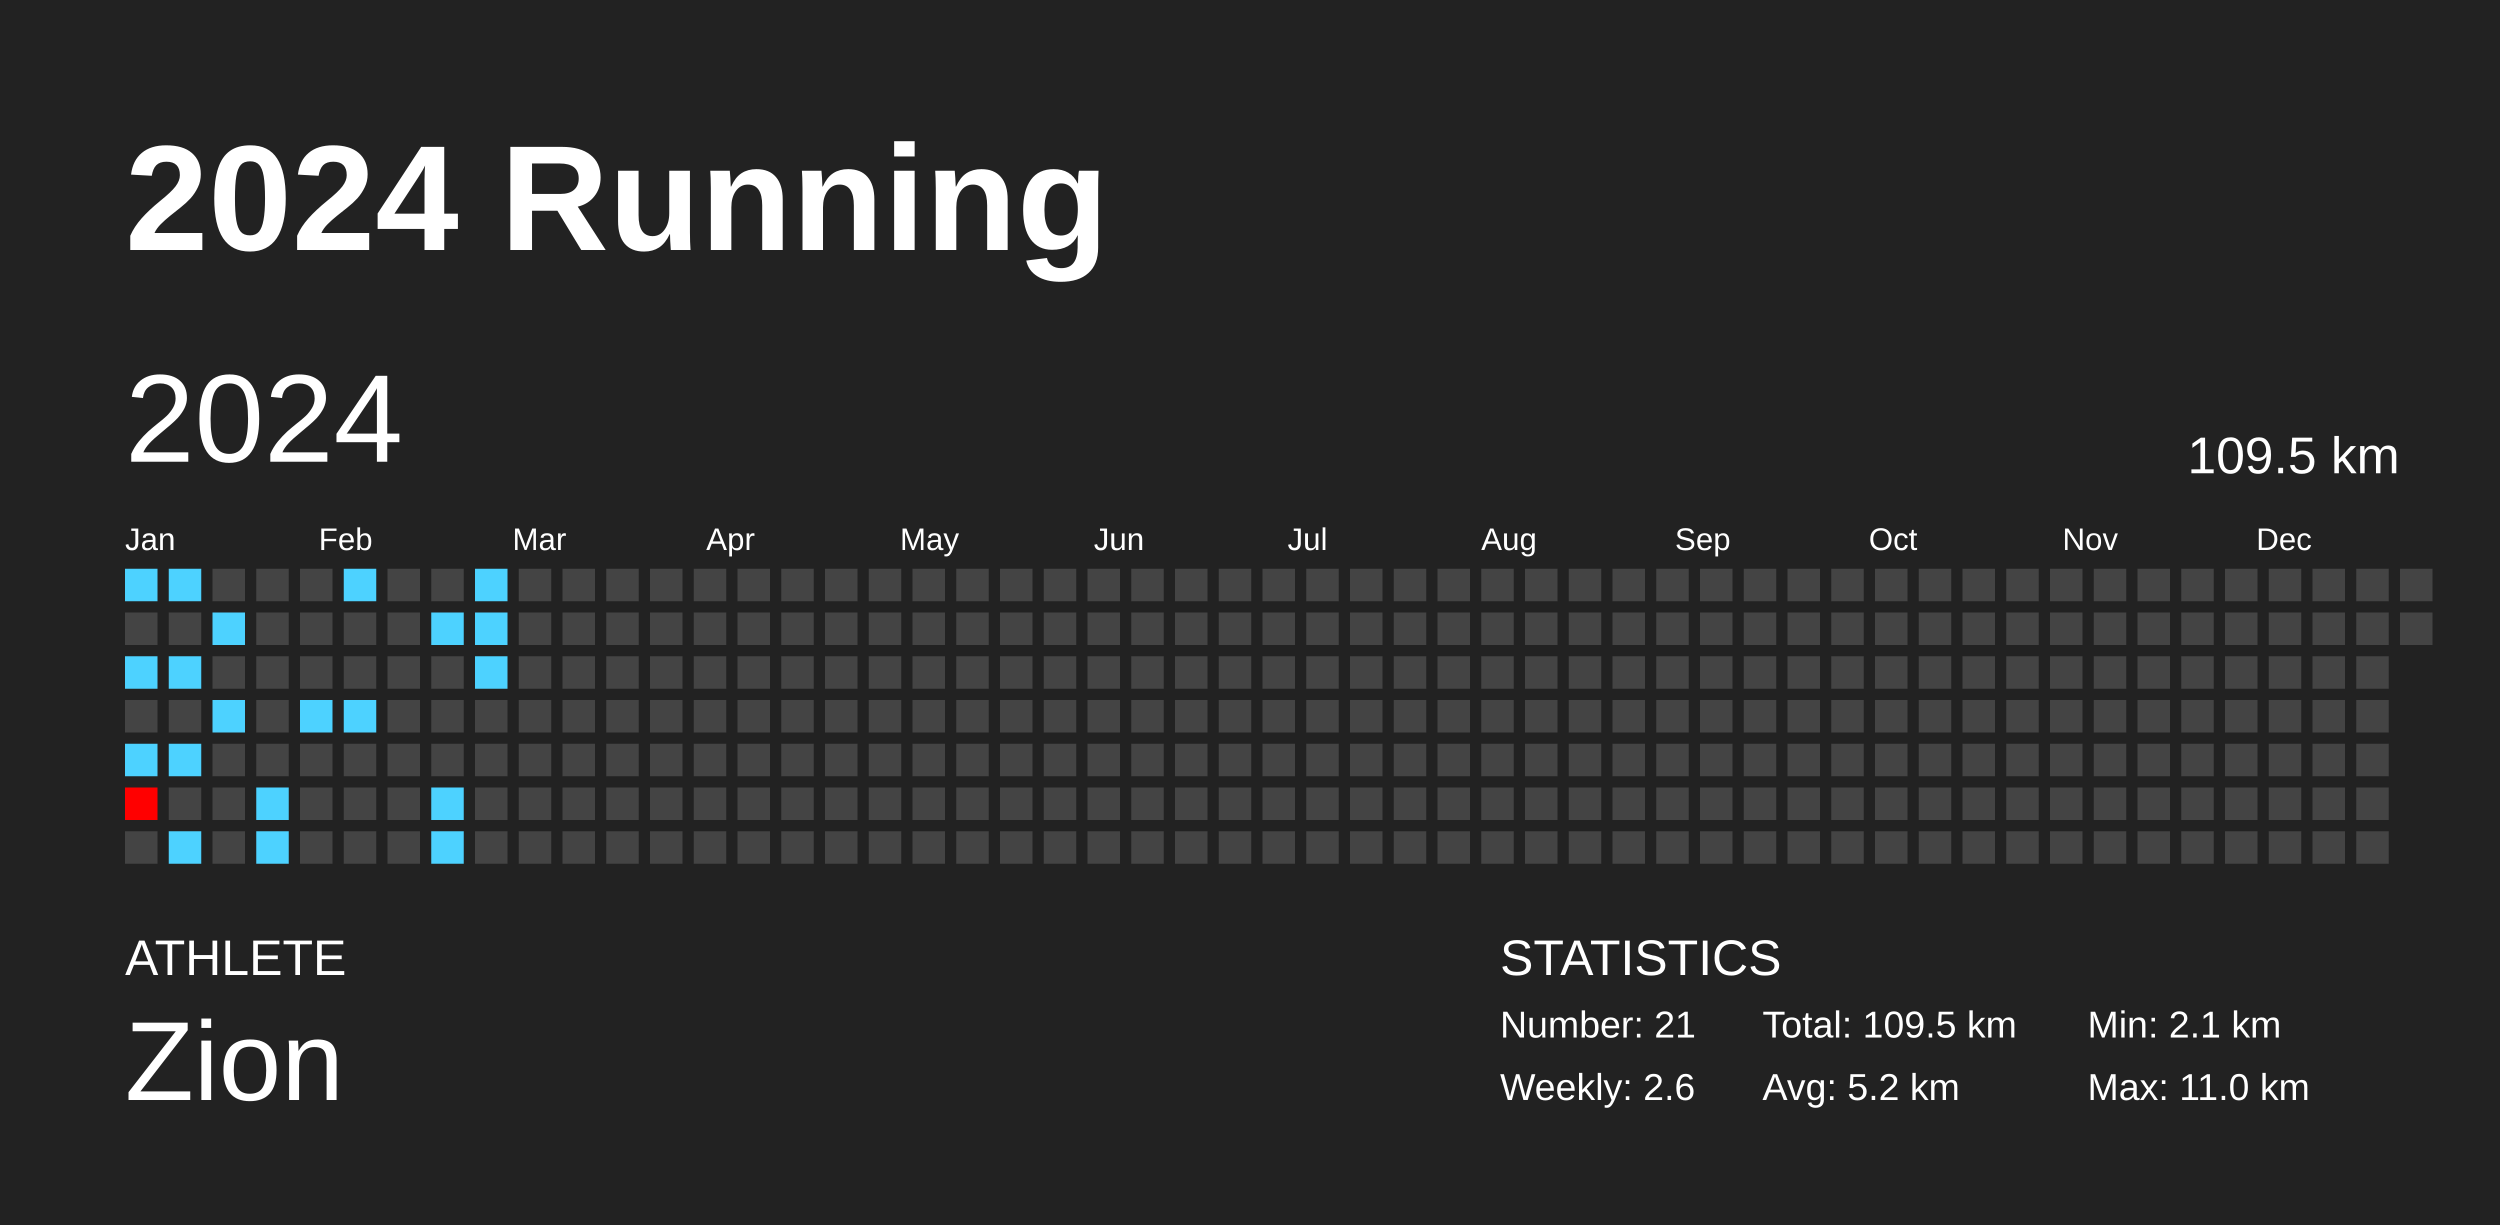
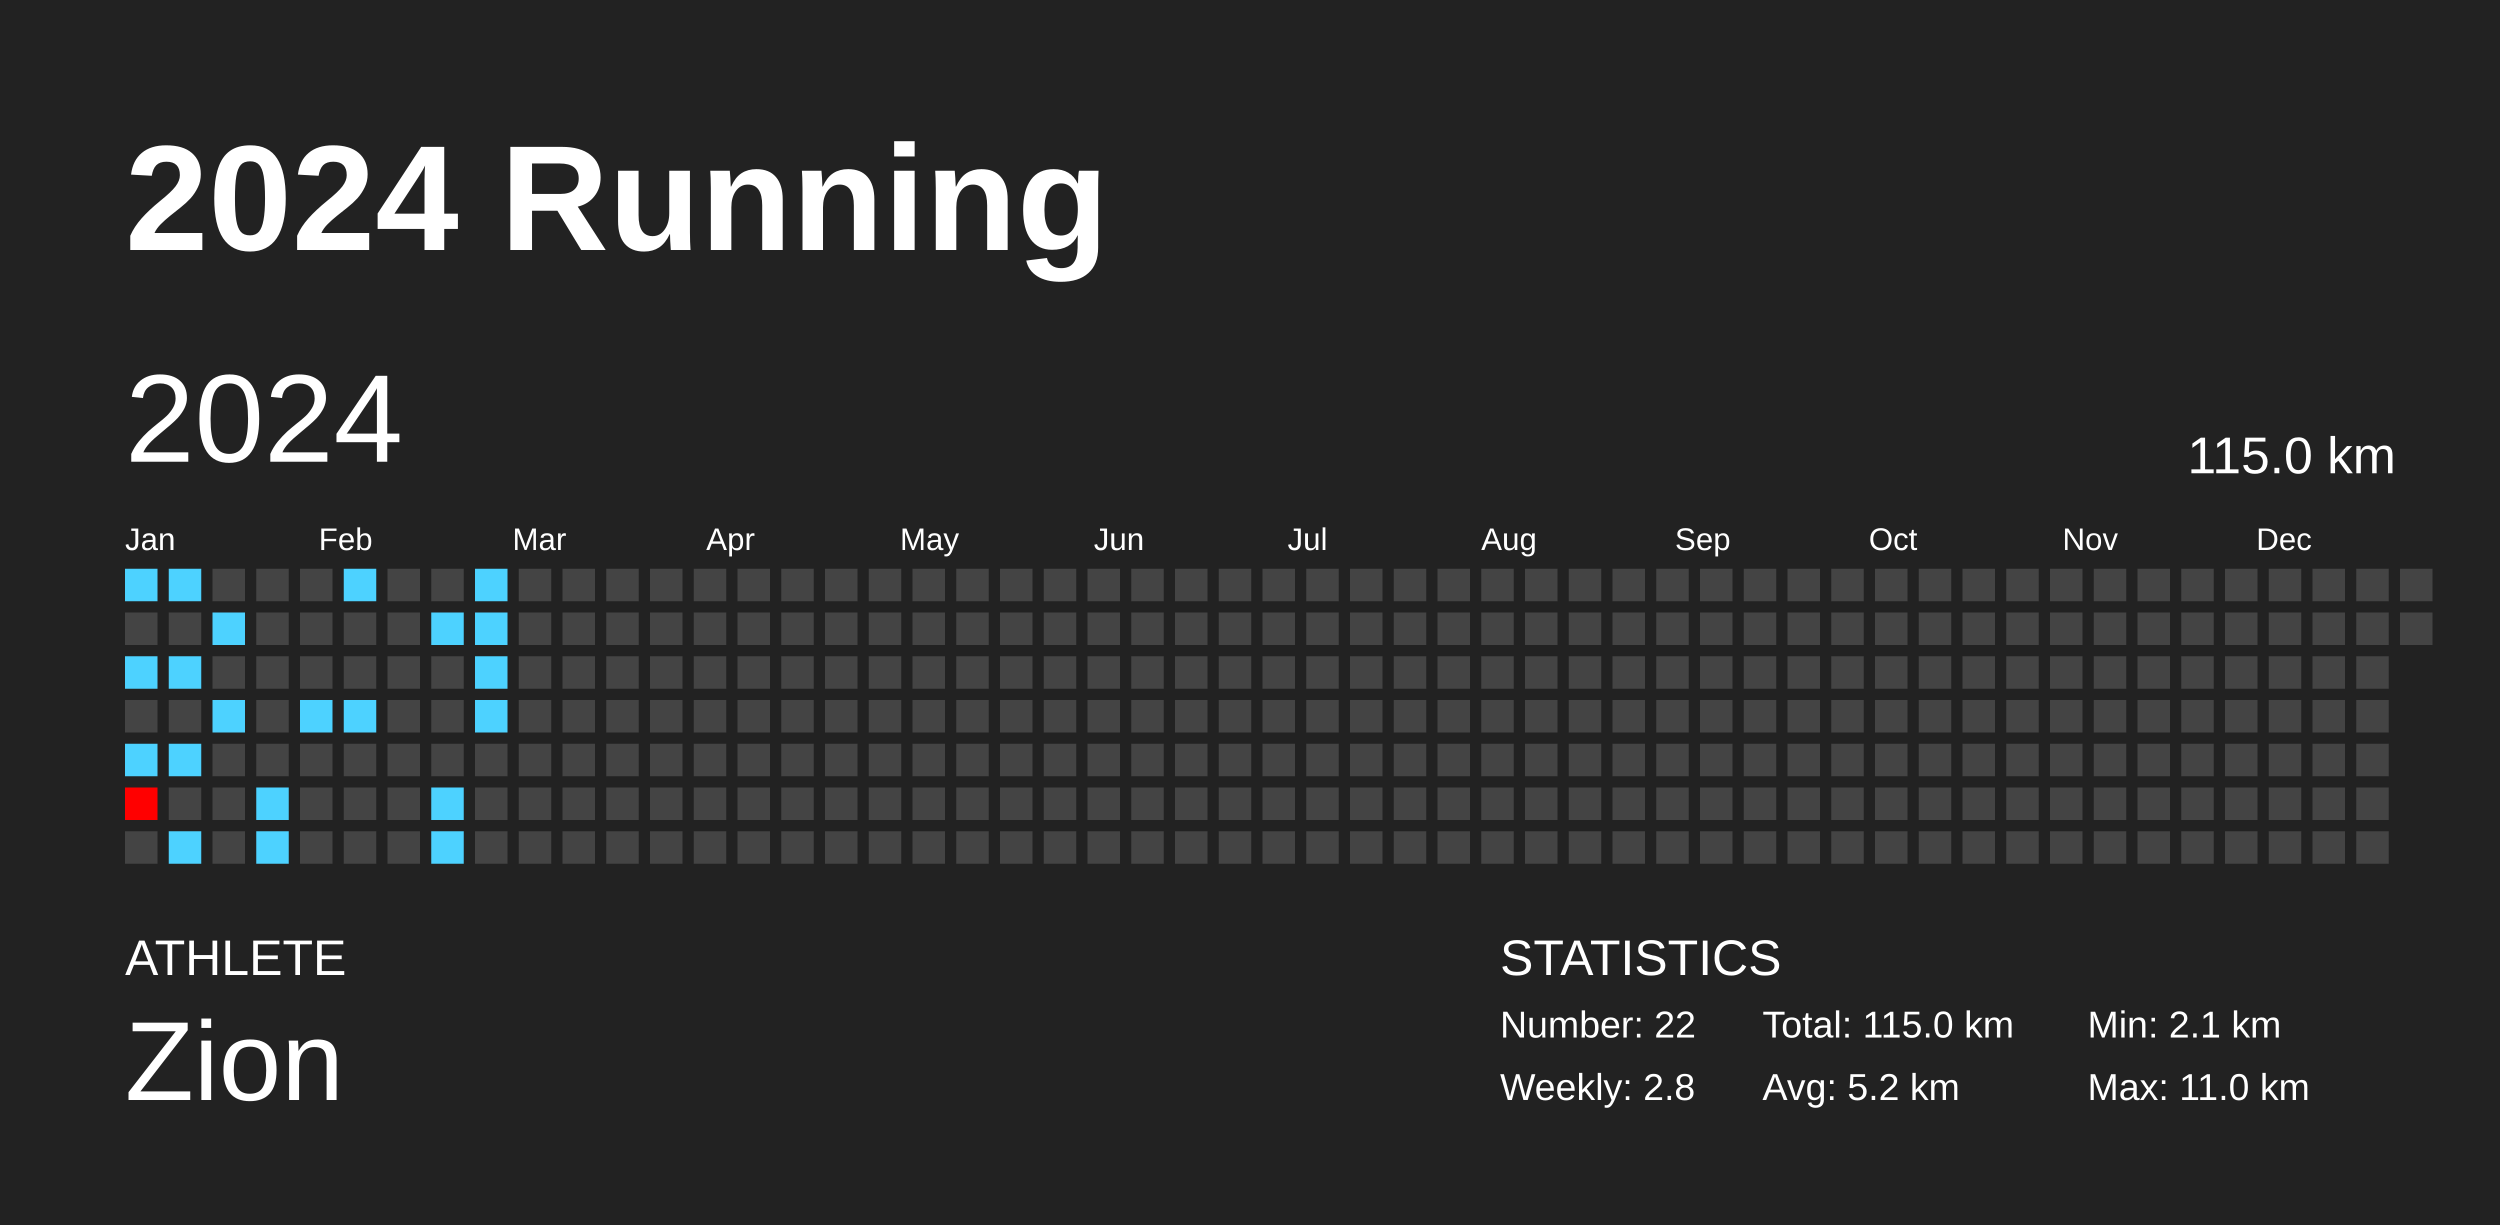
<svg xmlns="http://www.w3.org/2000/svg" baseProfile="full" height="98mm" version="1.1" viewBox="0,0,200,98" width="200mm">
  <defs />
  <rect fill="#222222" height="98" width="200" x="0" y="0" />
  <text fill="#FFFFFF" style="font-size:12px; font-family:Arial; font-weight:bold;" x="10" y="20">2024 Running</text>
  <text fill="#FFFFFF" style="font-size:4px; font-family:Arial" x="10" y="78">ATHLETE</text>
  <text fill="#FFFFFF" style="font-size:9px; font-family:Arial" x="10" y="88">Zion</text>
  <text fill="#FFFFFF" style="font-size:4px; font-family:Arial" x="120" y="78">STATISTICS</text>
-   <text fill="#FFFFFF" style="font-size:3px; font-family:Arial" x="120" y="83">Number: 21</text>
-   <text fill="#FFFFFF" style="font-size:3px; font-family:Arial" x="120" y="88">Weekly: 2.6</text>
-   <text fill="#FFFFFF" style="font-size:3px; font-family:Arial" x="141" y="83">Total: 109.5 km</text>
+   <text fill="#FFFFFF" style="font-size:3px; font-family:Arial" x="120" y="83">Number: 22</text>
+   <text fill="#FFFFFF" style="font-size:3px; font-family:Arial" x="120" y="88">Weekly: 2.8</text>
+   <text fill="#FFFFFF" style="font-size:3px; font-family:Arial" x="141" y="83">Total: 115.0 km</text>
  <text fill="#FFFFFF" style="font-size:3px; font-family:Arial" x="141" y="88">Avg: 5.2 km</text>
  <text fill="#FFFFFF" style="font-size:3px; font-family:Arial" x="167" y="83">Min: 2.1 km</text>
  <text fill="#FFFFFF" style="font-size:3px; font-family:Arial" x="167" y="88">Max: 11.0 km</text>
  <text dominant-baseline="hanging" fill="#FFFFFF" style="font-size:10.0px; font-family:Arial;" x="10" y="30">2024</text>
-   <text dominant-baseline="hanging" fill="#FFFFFF" style="font-size:4.125px; font-family:Arial;" x="175" y="35">109.5 km</text>
+   <text dominant-baseline="hanging" fill="#FFFFFF" style="font-size:4.125px; font-family:Arial;" x="175" y="35">115.0 km</text>
  <text fill="#FFFFFF" style="font-size:2.5px; font-family:Arial" x="10.0" y="44">Jan</text>
  <text fill="#FFFFFF" style="font-size:2.5px; font-family:Arial" x="25.5" y="44">Feb</text>
  <text fill="#FFFFFF" style="font-size:2.5px; font-family:Arial" x="41.0" y="44">Mar</text>
  <text fill="#FFFFFF" style="font-size:2.5px; font-family:Arial" x="56.5" y="44">Apr</text>
  <text fill="#FFFFFF" style="font-size:2.5px; font-family:Arial" x="72.0" y="44">May</text>
  <text fill="#FFFFFF" style="font-size:2.5px; font-family:Arial" x="87.5" y="44">Jun</text>
  <text fill="#FFFFFF" style="font-size:2.5px; font-family:Arial" x="103.0" y="44">Jul</text>
  <text fill="#FFFFFF" style="font-size:2.5px; font-family:Arial" x="118.5" y="44">Aug</text>
  <text fill="#FFFFFF" style="font-size:2.5px; font-family:Arial" x="134.0" y="44">Sep</text>
  <text fill="#FFFFFF" style="font-size:2.5px; font-family:Arial" x="149.5" y="44">Oct</text>
  <text fill="#FFFFFF" style="font-size:2.5px; font-family:Arial" x="165.0" y="44">Nov</text>
  <text fill="#FFFFFF" style="font-size:2.5px; font-family:Arial" x="180.5" y="44">Dec</text>
  <rect fill="#4dd2ff" height="2.6" width="2.6" x="10.0" y="45.5" />
  <rect fill="#444444" height="2.6" width="2.6" x="10.0" y="49.0" />
  <rect fill="#4dd2ff" height="2.6" width="2.6" x="10.0" y="52.5" />
  <rect fill="#444444" height="2.6" width="2.6" x="10.0" y="56.0" />
  <rect fill="#4dd2ff" height="2.6" width="2.6" x="10.0" y="59.5" />
  <rect fill="#ff0000" height="2.6" width="2.6" x="10.0" y="63.0" />
  <rect fill="#444444" height="2.6" width="2.6" x="10.0" y="66.5" />
  <rect fill="#4dd2ff" height="2.6" width="2.6" x="13.5" y="45.5" />
  <rect fill="#444444" height="2.6" width="2.6" x="13.5" y="49.0" />
  <rect fill="#4dd2ff" height="2.6" width="2.6" x="13.5" y="52.5" />
  <rect fill="#444444" height="2.6" width="2.6" x="13.5" y="56.0" />
  <rect fill="#4dd2ff" height="2.6" width="2.6" x="13.5" y="59.5" />
  <rect fill="#444444" height="2.6" width="2.6" x="13.5" y="63.0" />
  <rect fill="#4dd2ff" height="2.6" width="2.6" x="13.5" y="66.5" />
  <rect fill="#444444" height="2.6" width="2.6" x="17.0" y="45.5" />
  <rect fill="#4dd2ff" height="2.6" width="2.6" x="17.0" y="49.0" />
  <rect fill="#444444" height="2.6" width="2.6" x="17.0" y="52.5" />
  <rect fill="#4dd2ff" height="2.6" width="2.6" x="17.0" y="56.0" />
  <rect fill="#444444" height="2.6" width="2.6" x="17.0" y="59.5" />
  <rect fill="#444444" height="2.6" width="2.6" x="17.0" y="63.0" />
  <rect fill="#444444" height="2.6" width="2.6" x="17.0" y="66.5" />
  <rect fill="#444444" height="2.6" width="2.6" x="20.5" y="45.5" />
  <rect fill="#444444" height="2.6" width="2.6" x="20.5" y="49.0" />
  <rect fill="#444444" height="2.6" width="2.6" x="20.5" y="52.5" />
  <rect fill="#444444" height="2.6" width="2.6" x="20.5" y="56.0" />
  <rect fill="#444444" height="2.6" width="2.6" x="20.5" y="59.5" />
  <rect fill="#4dd2ff" height="2.6" width="2.6" x="20.5" y="63.0" />
  <rect fill="#4dd2ff" height="2.6" width="2.6" x="20.5" y="66.5" />
  <rect fill="#444444" height="2.6" width="2.6" x="24.0" y="45.5" />
  <rect fill="#444444" height="2.6" width="2.6" x="24.0" y="49.0" />
  <rect fill="#444444" height="2.6" width="2.6" x="24.0" y="52.5" />
  <rect fill="#4dd2ff" height="2.6" width="2.6" x="24.0" y="56.0" />
  <rect fill="#444444" height="2.6" width="2.6" x="24.0" y="59.5" />
  <rect fill="#444444" height="2.6" width="2.6" x="24.0" y="63.0" />
  <rect fill="#444444" height="2.6" width="2.6" x="24.0" y="66.5" />
  <rect fill="#4dd2ff" height="2.6" width="2.6" x="27.5" y="45.5" />
  <rect fill="#444444" height="2.6" width="2.6" x="27.5" y="49.0" />
  <rect fill="#444444" height="2.6" width="2.6" x="27.5" y="52.5" />
  <rect fill="#4dd2ff" height="2.6" width="2.6" x="27.5" y="56.0" />
  <rect fill="#444444" height="2.6" width="2.6" x="27.5" y="59.5" />
  <rect fill="#444444" height="2.6" width="2.6" x="27.5" y="63.0" />
  <rect fill="#444444" height="2.6" width="2.6" x="27.5" y="66.5" />
  <rect fill="#444444" height="2.6" width="2.6" x="31.0" y="45.5" />
  <rect fill="#444444" height="2.6" width="2.6" x="31.0" y="49.0" />
  <rect fill="#444444" height="2.6" width="2.6" x="31.0" y="52.5" />
  <rect fill="#444444" height="2.6" width="2.6" x="31.0" y="56.0" />
  <rect fill="#444444" height="2.6" width="2.6" x="31.0" y="59.5" />
  <rect fill="#444444" height="2.6" width="2.6" x="31.0" y="63.0" />
  <rect fill="#444444" height="2.6" width="2.6" x="31.0" y="66.5" />
  <rect fill="#444444" height="2.6" width="2.6" x="34.5" y="45.5" />
  <rect fill="#4dd2ff" height="2.6" width="2.6" x="34.5" y="49.0" />
  <rect fill="#444444" height="2.6" width="2.6" x="34.5" y="52.5" />
  <rect fill="#444444" height="2.6" width="2.6" x="34.5" y="56.0" />
  <rect fill="#444444" height="2.6" width="2.6" x="34.5" y="59.5" />
  <rect fill="#4dd2ff" height="2.6" width="2.6" x="34.5" y="63.0" />
  <rect fill="#4dd2ff" height="2.6" width="2.6" x="34.5" y="66.5" />
  <rect fill="#4dd2ff" height="2.6" width="2.6" x="38.0" y="45.5" />
  <rect fill="#4dd2ff" height="2.6" width="2.6" x="38.0" y="49.0" />
  <rect fill="#4dd2ff" height="2.6" width="2.6" x="38.0" y="52.5" />
-   <rect fill="#444444" height="2.6" width="2.6" x="38.0" y="56.0" />
+   <rect fill="#4dd2ff" height="2.6" width="2.6" x="38.0" y="56.0" />
  <rect fill="#444444" height="2.6" width="2.6" x="38.0" y="59.5" />
  <rect fill="#444444" height="2.6" width="2.6" x="38.0" y="63.0" />
  <rect fill="#444444" height="2.6" width="2.6" x="38.0" y="66.5" />
  <rect fill="#444444" height="2.6" width="2.6" x="41.5" y="45.5" />
  <rect fill="#444444" height="2.6" width="2.6" x="41.5" y="49.0" />
  <rect fill="#444444" height="2.6" width="2.6" x="41.5" y="52.5" />
  <rect fill="#444444" height="2.6" width="2.6" x="41.5" y="56.0" />
  <rect fill="#444444" height="2.6" width="2.6" x="41.5" y="59.5" />
  <rect fill="#444444" height="2.6" width="2.6" x="41.5" y="63.0" />
  <rect fill="#444444" height="2.6" width="2.6" x="41.5" y="66.5" />
  <rect fill="#444444" height="2.6" width="2.6" x="45.0" y="45.5" />
  <rect fill="#444444" height="2.6" width="2.6" x="45.0" y="49.0" />
  <rect fill="#444444" height="2.6" width="2.6" x="45.0" y="52.5" />
  <rect fill="#444444" height="2.6" width="2.6" x="45.0" y="56.0" />
  <rect fill="#444444" height="2.6" width="2.6" x="45.0" y="59.5" />
  <rect fill="#444444" height="2.6" width="2.6" x="45.0" y="63.0" />
  <rect fill="#444444" height="2.6" width="2.6" x="45.0" y="66.5" />
  <rect fill="#444444" height="2.6" width="2.6" x="48.5" y="45.5" />
  <rect fill="#444444" height="2.6" width="2.6" x="48.5" y="49.0" />
  <rect fill="#444444" height="2.6" width="2.6" x="48.5" y="52.5" />
  <rect fill="#444444" height="2.6" width="2.6" x="48.5" y="56.0" />
  <rect fill="#444444" height="2.6" width="2.6" x="48.5" y="59.5" />
  <rect fill="#444444" height="2.6" width="2.6" x="48.5" y="63.0" />
  <rect fill="#444444" height="2.6" width="2.6" x="48.5" y="66.5" />
  <rect fill="#444444" height="2.6" width="2.6" x="52.0" y="45.5" />
  <rect fill="#444444" height="2.6" width="2.6" x="52.0" y="49.0" />
  <rect fill="#444444" height="2.6" width="2.6" x="52.0" y="52.5" />
  <rect fill="#444444" height="2.6" width="2.6" x="52.0" y="56.0" />
  <rect fill="#444444" height="2.6" width="2.6" x="52.0" y="59.5" />
  <rect fill="#444444" height="2.6" width="2.6" x="52.0" y="63.0" />
  <rect fill="#444444" height="2.6" width="2.6" x="52.0" y="66.5" />
  <rect fill="#444444" height="2.6" width="2.6" x="55.5" y="45.5" />
  <rect fill="#444444" height="2.6" width="2.6" x="55.5" y="49.0" />
  <rect fill="#444444" height="2.6" width="2.6" x="55.5" y="52.5" />
  <rect fill="#444444" height="2.6" width="2.6" x="55.5" y="56.0" />
  <rect fill="#444444" height="2.6" width="2.6" x="55.5" y="59.5" />
  <rect fill="#444444" height="2.6" width="2.6" x="55.5" y="63.0" />
  <rect fill="#444444" height="2.6" width="2.6" x="55.5" y="66.5" />
  <rect fill="#444444" height="2.6" width="2.6" x="59.0" y="45.5" />
  <rect fill="#444444" height="2.6" width="2.6" x="59.0" y="49.0" />
  <rect fill="#444444" height="2.6" width="2.6" x="59.0" y="52.5" />
  <rect fill="#444444" height="2.6" width="2.6" x="59.0" y="56.0" />
  <rect fill="#444444" height="2.6" width="2.6" x="59.0" y="59.5" />
  <rect fill="#444444" height="2.6" width="2.6" x="59.0" y="63.0" />
  <rect fill="#444444" height="2.6" width="2.6" x="59.0" y="66.5" />
  <rect fill="#444444" height="2.6" width="2.6" x="62.5" y="45.5" />
  <rect fill="#444444" height="2.6" width="2.6" x="62.5" y="49.0" />
  <rect fill="#444444" height="2.6" width="2.6" x="62.5" y="52.5" />
  <rect fill="#444444" height="2.6" width="2.6" x="62.5" y="56.0" />
  <rect fill="#444444" height="2.6" width="2.6" x="62.5" y="59.5" />
  <rect fill="#444444" height="2.6" width="2.6" x="62.5" y="63.0" />
  <rect fill="#444444" height="2.6" width="2.6" x="62.5" y="66.5" />
  <rect fill="#444444" height="2.6" width="2.6" x="66.0" y="45.5" />
  <rect fill="#444444" height="2.6" width="2.6" x="66.0" y="49.0" />
  <rect fill="#444444" height="2.6" width="2.6" x="66.0" y="52.5" />
  <rect fill="#444444" height="2.6" width="2.6" x="66.0" y="56.0" />
  <rect fill="#444444" height="2.6" width="2.6" x="66.0" y="59.5" />
  <rect fill="#444444" height="2.6" width="2.6" x="66.0" y="63.0" />
  <rect fill="#444444" height="2.6" width="2.6" x="66.0" y="66.5" />
  <rect fill="#444444" height="2.6" width="2.6" x="69.5" y="45.5" />
  <rect fill="#444444" height="2.6" width="2.6" x="69.5" y="49.0" />
  <rect fill="#444444" height="2.6" width="2.6" x="69.5" y="52.5" />
  <rect fill="#444444" height="2.6" width="2.6" x="69.5" y="56.0" />
  <rect fill="#444444" height="2.6" width="2.6" x="69.5" y="59.5" />
  <rect fill="#444444" height="2.6" width="2.6" x="69.5" y="63.0" />
  <rect fill="#444444" height="2.6" width="2.6" x="69.5" y="66.5" />
  <rect fill="#444444" height="2.6" width="2.6" x="73.0" y="45.5" />
  <rect fill="#444444" height="2.6" width="2.6" x="73.0" y="49.0" />
  <rect fill="#444444" height="2.6" width="2.6" x="73.0" y="52.5" />
  <rect fill="#444444" height="2.6" width="2.6" x="73.0" y="56.0" />
  <rect fill="#444444" height="2.6" width="2.6" x="73.0" y="59.5" />
  <rect fill="#444444" height="2.6" width="2.6" x="73.0" y="63.0" />
  <rect fill="#444444" height="2.6" width="2.6" x="73.0" y="66.5" />
  <rect fill="#444444" height="2.6" width="2.6" x="76.5" y="45.5" />
  <rect fill="#444444" height="2.6" width="2.6" x="76.5" y="49.0" />
  <rect fill="#444444" height="2.6" width="2.6" x="76.5" y="52.5" />
  <rect fill="#444444" height="2.6" width="2.6" x="76.5" y="56.0" />
  <rect fill="#444444" height="2.6" width="2.6" x="76.5" y="59.5" />
  <rect fill="#444444" height="2.6" width="2.6" x="76.5" y="63.0" />
  <rect fill="#444444" height="2.6" width="2.6" x="76.5" y="66.5" />
  <rect fill="#444444" height="2.6" width="2.6" x="80.0" y="45.5" />
  <rect fill="#444444" height="2.6" width="2.6" x="80.0" y="49.0" />
  <rect fill="#444444" height="2.6" width="2.6" x="80.0" y="52.5" />
  <rect fill="#444444" height="2.6" width="2.6" x="80.0" y="56.0" />
  <rect fill="#444444" height="2.6" width="2.6" x="80.0" y="59.5" />
  <rect fill="#444444" height="2.6" width="2.6" x="80.0" y="63.0" />
  <rect fill="#444444" height="2.6" width="2.6" x="80.0" y="66.5" />
  <rect fill="#444444" height="2.6" width="2.6" x="83.5" y="45.5" />
  <rect fill="#444444" height="2.6" width="2.6" x="83.5" y="49.0" />
  <rect fill="#444444" height="2.6" width="2.6" x="83.5" y="52.5" />
  <rect fill="#444444" height="2.6" width="2.6" x="83.5" y="56.0" />
  <rect fill="#444444" height="2.6" width="2.6" x="83.5" y="59.5" />
  <rect fill="#444444" height="2.6" width="2.6" x="83.5" y="63.0" />
  <rect fill="#444444" height="2.6" width="2.6" x="83.5" y="66.5" />
  <rect fill="#444444" height="2.6" width="2.6" x="87.0" y="45.5" />
  <rect fill="#444444" height="2.6" width="2.6" x="87.0" y="49.0" />
  <rect fill="#444444" height="2.6" width="2.6" x="87.0" y="52.5" />
  <rect fill="#444444" height="2.6" width="2.6" x="87.0" y="56.0" />
  <rect fill="#444444" height="2.6" width="2.6" x="87.0" y="59.5" />
  <rect fill="#444444" height="2.6" width="2.6" x="87.0" y="63.0" />
  <rect fill="#444444" height="2.6" width="2.6" x="87.0" y="66.5" />
  <rect fill="#444444" height="2.6" width="2.6" x="90.5" y="45.5" />
  <rect fill="#444444" height="2.6" width="2.6" x="90.5" y="49.0" />
  <rect fill="#444444" height="2.6" width="2.6" x="90.5" y="52.5" />
  <rect fill="#444444" height="2.6" width="2.6" x="90.5" y="56.0" />
  <rect fill="#444444" height="2.6" width="2.6" x="90.5" y="59.5" />
  <rect fill="#444444" height="2.6" width="2.6" x="90.5" y="63.0" />
  <rect fill="#444444" height="2.6" width="2.6" x="90.5" y="66.5" />
  <rect fill="#444444" height="2.6" width="2.6" x="94.0" y="45.5" />
  <rect fill="#444444" height="2.6" width="2.6" x="94.0" y="49.0" />
  <rect fill="#444444" height="2.6" width="2.6" x="94.0" y="52.5" />
  <rect fill="#444444" height="2.6" width="2.6" x="94.0" y="56.0" />
  <rect fill="#444444" height="2.6" width="2.6" x="94.0" y="59.5" />
  <rect fill="#444444" height="2.6" width="2.6" x="94.0" y="63.0" />
  <rect fill="#444444" height="2.6" width="2.6" x="94.0" y="66.5" />
  <rect fill="#444444" height="2.6" width="2.6" x="97.5" y="45.5" />
  <rect fill="#444444" height="2.6" width="2.6" x="97.5" y="49.0" />
  <rect fill="#444444" height="2.6" width="2.6" x="97.5" y="52.5" />
  <rect fill="#444444" height="2.6" width="2.6" x="97.5" y="56.0" />
  <rect fill="#444444" height="2.6" width="2.6" x="97.5" y="59.5" />
  <rect fill="#444444" height="2.6" width="2.6" x="97.5" y="63.0" />
  <rect fill="#444444" height="2.6" width="2.6" x="97.5" y="66.5" />
  <rect fill="#444444" height="2.6" width="2.6" x="101.0" y="45.5" />
  <rect fill="#444444" height="2.6" width="2.6" x="101.0" y="49.0" />
  <rect fill="#444444" height="2.6" width="2.6" x="101.0" y="52.5" />
  <rect fill="#444444" height="2.6" width="2.6" x="101.0" y="56.0" />
  <rect fill="#444444" height="2.6" width="2.6" x="101.0" y="59.5" />
  <rect fill="#444444" height="2.6" width="2.6" x="101.0" y="63.0" />
  <rect fill="#444444" height="2.6" width="2.6" x="101.0" y="66.5" />
  <rect fill="#444444" height="2.6" width="2.6" x="104.5" y="45.5" />
  <rect fill="#444444" height="2.6" width="2.6" x="104.5" y="49.0" />
  <rect fill="#444444" height="2.6" width="2.6" x="104.5" y="52.5" />
  <rect fill="#444444" height="2.6" width="2.6" x="104.5" y="56.0" />
  <rect fill="#444444" height="2.6" width="2.6" x="104.5" y="59.5" />
  <rect fill="#444444" height="2.6" width="2.6" x="104.5" y="63.0" />
  <rect fill="#444444" height="2.6" width="2.6" x="104.5" y="66.5" />
  <rect fill="#444444" height="2.6" width="2.6" x="108.0" y="45.5" />
  <rect fill="#444444" height="2.6" width="2.6" x="108.0" y="49.0" />
  <rect fill="#444444" height="2.6" width="2.6" x="108.0" y="52.5" />
  <rect fill="#444444" height="2.6" width="2.6" x="108.0" y="56.0" />
  <rect fill="#444444" height="2.6" width="2.6" x="108.0" y="59.5" />
  <rect fill="#444444" height="2.6" width="2.6" x="108.0" y="63.0" />
  <rect fill="#444444" height="2.6" width="2.6" x="108.0" y="66.5" />
  <rect fill="#444444" height="2.6" width="2.6" x="111.5" y="45.5" />
  <rect fill="#444444" height="2.6" width="2.6" x="111.5" y="49.0" />
  <rect fill="#444444" height="2.6" width="2.6" x="111.5" y="52.5" />
  <rect fill="#444444" height="2.6" width="2.6" x="111.5" y="56.0" />
  <rect fill="#444444" height="2.6" width="2.6" x="111.5" y="59.5" />
  <rect fill="#444444" height="2.6" width="2.6" x="111.5" y="63.0" />
  <rect fill="#444444" height="2.6" width="2.6" x="111.5" y="66.5" />
  <rect fill="#444444" height="2.6" width="2.6" x="115.0" y="45.5" />
  <rect fill="#444444" height="2.6" width="2.6" x="115.0" y="49.0" />
  <rect fill="#444444" height="2.6" width="2.6" x="115.0" y="52.5" />
  <rect fill="#444444" height="2.6" width="2.6" x="115.0" y="56.0" />
  <rect fill="#444444" height="2.6" width="2.6" x="115.0" y="59.5" />
  <rect fill="#444444" height="2.6" width="2.6" x="115.0" y="63.0" />
  <rect fill="#444444" height="2.6" width="2.6" x="115.0" y="66.5" />
  <rect fill="#444444" height="2.6" width="2.6" x="118.5" y="45.5" />
  <rect fill="#444444" height="2.6" width="2.6" x="118.5" y="49.0" />
  <rect fill="#444444" height="2.6" width="2.6" x="118.5" y="52.5" />
  <rect fill="#444444" height="2.6" width="2.6" x="118.5" y="56.0" />
  <rect fill="#444444" height="2.6" width="2.6" x="118.5" y="59.5" />
  <rect fill="#444444" height="2.6" width="2.6" x="118.5" y="63.0" />
  <rect fill="#444444" height="2.6" width="2.6" x="118.5" y="66.5" />
  <rect fill="#444444" height="2.6" width="2.6" x="122.0" y="45.5" />
  <rect fill="#444444" height="2.6" width="2.6" x="122.0" y="49.0" />
  <rect fill="#444444" height="2.6" width="2.6" x="122.0" y="52.5" />
  <rect fill="#444444" height="2.6" width="2.6" x="122.0" y="56.0" />
  <rect fill="#444444" height="2.6" width="2.6" x="122.0" y="59.5" />
  <rect fill="#444444" height="2.6" width="2.6" x="122.0" y="63.0" />
  <rect fill="#444444" height="2.6" width="2.6" x="122.0" y="66.5" />
  <rect fill="#444444" height="2.6" width="2.6" x="125.5" y="45.5" />
  <rect fill="#444444" height="2.6" width="2.6" x="125.5" y="49.0" />
  <rect fill="#444444" height="2.6" width="2.6" x="125.5" y="52.5" />
  <rect fill="#444444" height="2.6" width="2.6" x="125.5" y="56.0" />
  <rect fill="#444444" height="2.6" width="2.6" x="125.5" y="59.5" />
  <rect fill="#444444" height="2.6" width="2.6" x="125.5" y="63.0" />
  <rect fill="#444444" height="2.6" width="2.6" x="125.5" y="66.5" />
  <rect fill="#444444" height="2.6" width="2.6" x="129.0" y="45.5" />
  <rect fill="#444444" height="2.6" width="2.6" x="129.0" y="49.0" />
  <rect fill="#444444" height="2.6" width="2.6" x="129.0" y="52.5" />
  <rect fill="#444444" height="2.6" width="2.6" x="129.0" y="56.0" />
  <rect fill="#444444" height="2.6" width="2.6" x="129.0" y="59.5" />
  <rect fill="#444444" height="2.6" width="2.6" x="129.0" y="63.0" />
  <rect fill="#444444" height="2.6" width="2.6" x="129.0" y="66.5" />
  <rect fill="#444444" height="2.6" width="2.6" x="132.5" y="45.5" />
  <rect fill="#444444" height="2.6" width="2.6" x="132.5" y="49.0" />
  <rect fill="#444444" height="2.6" width="2.6" x="132.5" y="52.5" />
  <rect fill="#444444" height="2.6" width="2.6" x="132.5" y="56.0" />
  <rect fill="#444444" height="2.6" width="2.6" x="132.5" y="59.5" />
  <rect fill="#444444" height="2.6" width="2.6" x="132.5" y="63.0" />
  <rect fill="#444444" height="2.6" width="2.6" x="132.5" y="66.5" />
  <rect fill="#444444" height="2.6" width="2.6" x="136.0" y="45.5" />
  <rect fill="#444444" height="2.6" width="2.6" x="136.0" y="49.0" />
  <rect fill="#444444" height="2.6" width="2.6" x="136.0" y="52.5" />
  <rect fill="#444444" height="2.6" width="2.6" x="136.0" y="56.0" />
  <rect fill="#444444" height="2.6" width="2.6" x="136.0" y="59.5" />
  <rect fill="#444444" height="2.6" width="2.6" x="136.0" y="63.0" />
  <rect fill="#444444" height="2.6" width="2.6" x="136.0" y="66.5" />
  <rect fill="#444444" height="2.6" width="2.6" x="139.5" y="45.5" />
  <rect fill="#444444" height="2.6" width="2.6" x="139.5" y="49.0" />
  <rect fill="#444444" height="2.6" width="2.6" x="139.5" y="52.5" />
  <rect fill="#444444" height="2.6" width="2.6" x="139.5" y="56.0" />
  <rect fill="#444444" height="2.6" width="2.6" x="139.5" y="59.5" />
  <rect fill="#444444" height="2.6" width="2.6" x="139.5" y="63.0" />
  <rect fill="#444444" height="2.6" width="2.6" x="139.5" y="66.5" />
  <rect fill="#444444" height="2.6" width="2.6" x="143.0" y="45.5" />
  <rect fill="#444444" height="2.6" width="2.6" x="143.0" y="49.0" />
  <rect fill="#444444" height="2.6" width="2.6" x="143.0" y="52.5" />
  <rect fill="#444444" height="2.6" width="2.6" x="143.0" y="56.0" />
  <rect fill="#444444" height="2.6" width="2.6" x="143.0" y="59.5" />
  <rect fill="#444444" height="2.6" width="2.6" x="143.0" y="63.0" />
  <rect fill="#444444" height="2.6" width="2.6" x="143.0" y="66.5" />
  <rect fill="#444444" height="2.6" width="2.6" x="146.5" y="45.5" />
  <rect fill="#444444" height="2.6" width="2.6" x="146.5" y="49.0" />
  <rect fill="#444444" height="2.6" width="2.6" x="146.5" y="52.5" />
  <rect fill="#444444" height="2.6" width="2.6" x="146.5" y="56.0" />
  <rect fill="#444444" height="2.6" width="2.6" x="146.5" y="59.5" />
  <rect fill="#444444" height="2.6" width="2.6" x="146.5" y="63.0" />
  <rect fill="#444444" height="2.6" width="2.6" x="146.5" y="66.5" />
  <rect fill="#444444" height="2.6" width="2.6" x="150.0" y="45.5" />
  <rect fill="#444444" height="2.6" width="2.6" x="150.0" y="49.0" />
  <rect fill="#444444" height="2.6" width="2.6" x="150.0" y="52.5" />
  <rect fill="#444444" height="2.6" width="2.6" x="150.0" y="56.0" />
  <rect fill="#444444" height="2.6" width="2.6" x="150.0" y="59.5" />
  <rect fill="#444444" height="2.6" width="2.6" x="150.0" y="63.0" />
  <rect fill="#444444" height="2.6" width="2.6" x="150.0" y="66.5" />
  <rect fill="#444444" height="2.6" width="2.6" x="153.5" y="45.5" />
  <rect fill="#444444" height="2.6" width="2.6" x="153.5" y="49.0" />
  <rect fill="#444444" height="2.6" width="2.6" x="153.5" y="52.5" />
  <rect fill="#444444" height="2.6" width="2.6" x="153.5" y="56.0" />
  <rect fill="#444444" height="2.6" width="2.6" x="153.5" y="59.5" />
  <rect fill="#444444" height="2.6" width="2.6" x="153.5" y="63.0" />
  <rect fill="#444444" height="2.6" width="2.6" x="153.5" y="66.5" />
  <rect fill="#444444" height="2.6" width="2.6" x="157.0" y="45.5" />
  <rect fill="#444444" height="2.6" width="2.6" x="157.0" y="49.0" />
  <rect fill="#444444" height="2.6" width="2.6" x="157.0" y="52.5" />
  <rect fill="#444444" height="2.6" width="2.6" x="157.0" y="56.0" />
  <rect fill="#444444" height="2.6" width="2.6" x="157.0" y="59.5" />
  <rect fill="#444444" height="2.6" width="2.6" x="157.0" y="63.0" />
  <rect fill="#444444" height="2.6" width="2.6" x="157.0" y="66.5" />
  <rect fill="#444444" height="2.6" width="2.6" x="160.5" y="45.5" />
  <rect fill="#444444" height="2.6" width="2.6" x="160.5" y="49.0" />
  <rect fill="#444444" height="2.6" width="2.6" x="160.5" y="52.5" />
  <rect fill="#444444" height="2.6" width="2.6" x="160.5" y="56.0" />
  <rect fill="#444444" height="2.6" width="2.6" x="160.5" y="59.5" />
  <rect fill="#444444" height="2.6" width="2.6" x="160.5" y="63.0" />
  <rect fill="#444444" height="2.6" width="2.6" x="160.5" y="66.5" />
  <rect fill="#444444" height="2.6" width="2.6" x="164.0" y="45.5" />
  <rect fill="#444444" height="2.6" width="2.6" x="164.0" y="49.0" />
  <rect fill="#444444" height="2.6" width="2.6" x="164.0" y="52.5" />
  <rect fill="#444444" height="2.6" width="2.6" x="164.0" y="56.0" />
  <rect fill="#444444" height="2.6" width="2.6" x="164.0" y="59.5" />
  <rect fill="#444444" height="2.6" width="2.6" x="164.0" y="63.0" />
  <rect fill="#444444" height="2.6" width="2.6" x="164.0" y="66.5" />
  <rect fill="#444444" height="2.6" width="2.6" x="167.5" y="45.5" />
  <rect fill="#444444" height="2.6" width="2.6" x="167.5" y="49.0" />
  <rect fill="#444444" height="2.6" width="2.6" x="167.5" y="52.5" />
  <rect fill="#444444" height="2.6" width="2.6" x="167.5" y="56.0" />
  <rect fill="#444444" height="2.6" width="2.6" x="167.5" y="59.5" />
  <rect fill="#444444" height="2.6" width="2.6" x="167.5" y="63.0" />
  <rect fill="#444444" height="2.6" width="2.6" x="167.5" y="66.5" />
  <rect fill="#444444" height="2.6" width="2.6" x="171.0" y="45.5" />
  <rect fill="#444444" height="2.6" width="2.6" x="171.0" y="49.0" />
  <rect fill="#444444" height="2.6" width="2.6" x="171.0" y="52.5" />
  <rect fill="#444444" height="2.6" width="2.6" x="171.0" y="56.0" />
  <rect fill="#444444" height="2.6" width="2.6" x="171.0" y="59.5" />
  <rect fill="#444444" height="2.6" width="2.6" x="171.0" y="63.0" />
  <rect fill="#444444" height="2.6" width="2.6" x="171.0" y="66.5" />
  <rect fill="#444444" height="2.6" width="2.6" x="174.5" y="45.5" />
  <rect fill="#444444" height="2.6" width="2.6" x="174.5" y="49.0" />
  <rect fill="#444444" height="2.6" width="2.6" x="174.5" y="52.5" />
  <rect fill="#444444" height="2.6" width="2.6" x="174.5" y="56.0" />
  <rect fill="#444444" height="2.6" width="2.6" x="174.5" y="59.5" />
  <rect fill="#444444" height="2.6" width="2.6" x="174.5" y="63.0" />
  <rect fill="#444444" height="2.6" width="2.6" x="174.5" y="66.5" />
  <rect fill="#444444" height="2.6" width="2.6" x="178.0" y="45.5" />
  <rect fill="#444444" height="2.6" width="2.6" x="178.0" y="49.0" />
  <rect fill="#444444" height="2.6" width="2.6" x="178.0" y="52.5" />
  <rect fill="#444444" height="2.6" width="2.6" x="178.0" y="56.0" />
  <rect fill="#444444" height="2.6" width="2.6" x="178.0" y="59.5" />
  <rect fill="#444444" height="2.6" width="2.6" x="178.0" y="63.0" />
  <rect fill="#444444" height="2.6" width="2.6" x="178.0" y="66.5" />
  <rect fill="#444444" height="2.6" width="2.6" x="181.5" y="45.5" />
  <rect fill="#444444" height="2.6" width="2.6" x="181.5" y="49.0" />
  <rect fill="#444444" height="2.6" width="2.6" x="181.5" y="52.5" />
  <rect fill="#444444" height="2.6" width="2.6" x="181.5" y="56.0" />
  <rect fill="#444444" height="2.6" width="2.6" x="181.5" y="59.5" />
  <rect fill="#444444" height="2.6" width="2.6" x="181.5" y="63.0" />
  <rect fill="#444444" height="2.6" width="2.6" x="181.5" y="66.5" />
  <rect fill="#444444" height="2.6" width="2.6" x="185.0" y="45.5" />
  <rect fill="#444444" height="2.6" width="2.6" x="185.0" y="49.0" />
  <rect fill="#444444" height="2.6" width="2.6" x="185.0" y="52.5" />
  <rect fill="#444444" height="2.6" width="2.6" x="185.0" y="56.0" />
  <rect fill="#444444" height="2.6" width="2.6" x="185.0" y="59.5" />
  <rect fill="#444444" height="2.6" width="2.6" x="185.0" y="63.0" />
  <rect fill="#444444" height="2.6" width="2.6" x="185.0" y="66.5" />
  <rect fill="#444444" height="2.6" width="2.6" x="188.5" y="45.5" />
  <rect fill="#444444" height="2.6" width="2.6" x="188.5" y="49.0" />
  <rect fill="#444444" height="2.6" width="2.6" x="188.5" y="52.5" />
  <rect fill="#444444" height="2.6" width="2.6" x="188.5" y="56.0" />
  <rect fill="#444444" height="2.6" width="2.6" x="188.5" y="59.5" />
  <rect fill="#444444" height="2.6" width="2.6" x="188.5" y="63.0" />
  <rect fill="#444444" height="2.6" width="2.6" x="188.5" y="66.5" />
  <rect fill="#444444" height="2.6" width="2.6" x="192.0" y="45.5" />
  <rect fill="#444444" height="2.6" width="2.6" x="192.0" y="49.0" />
</svg>
